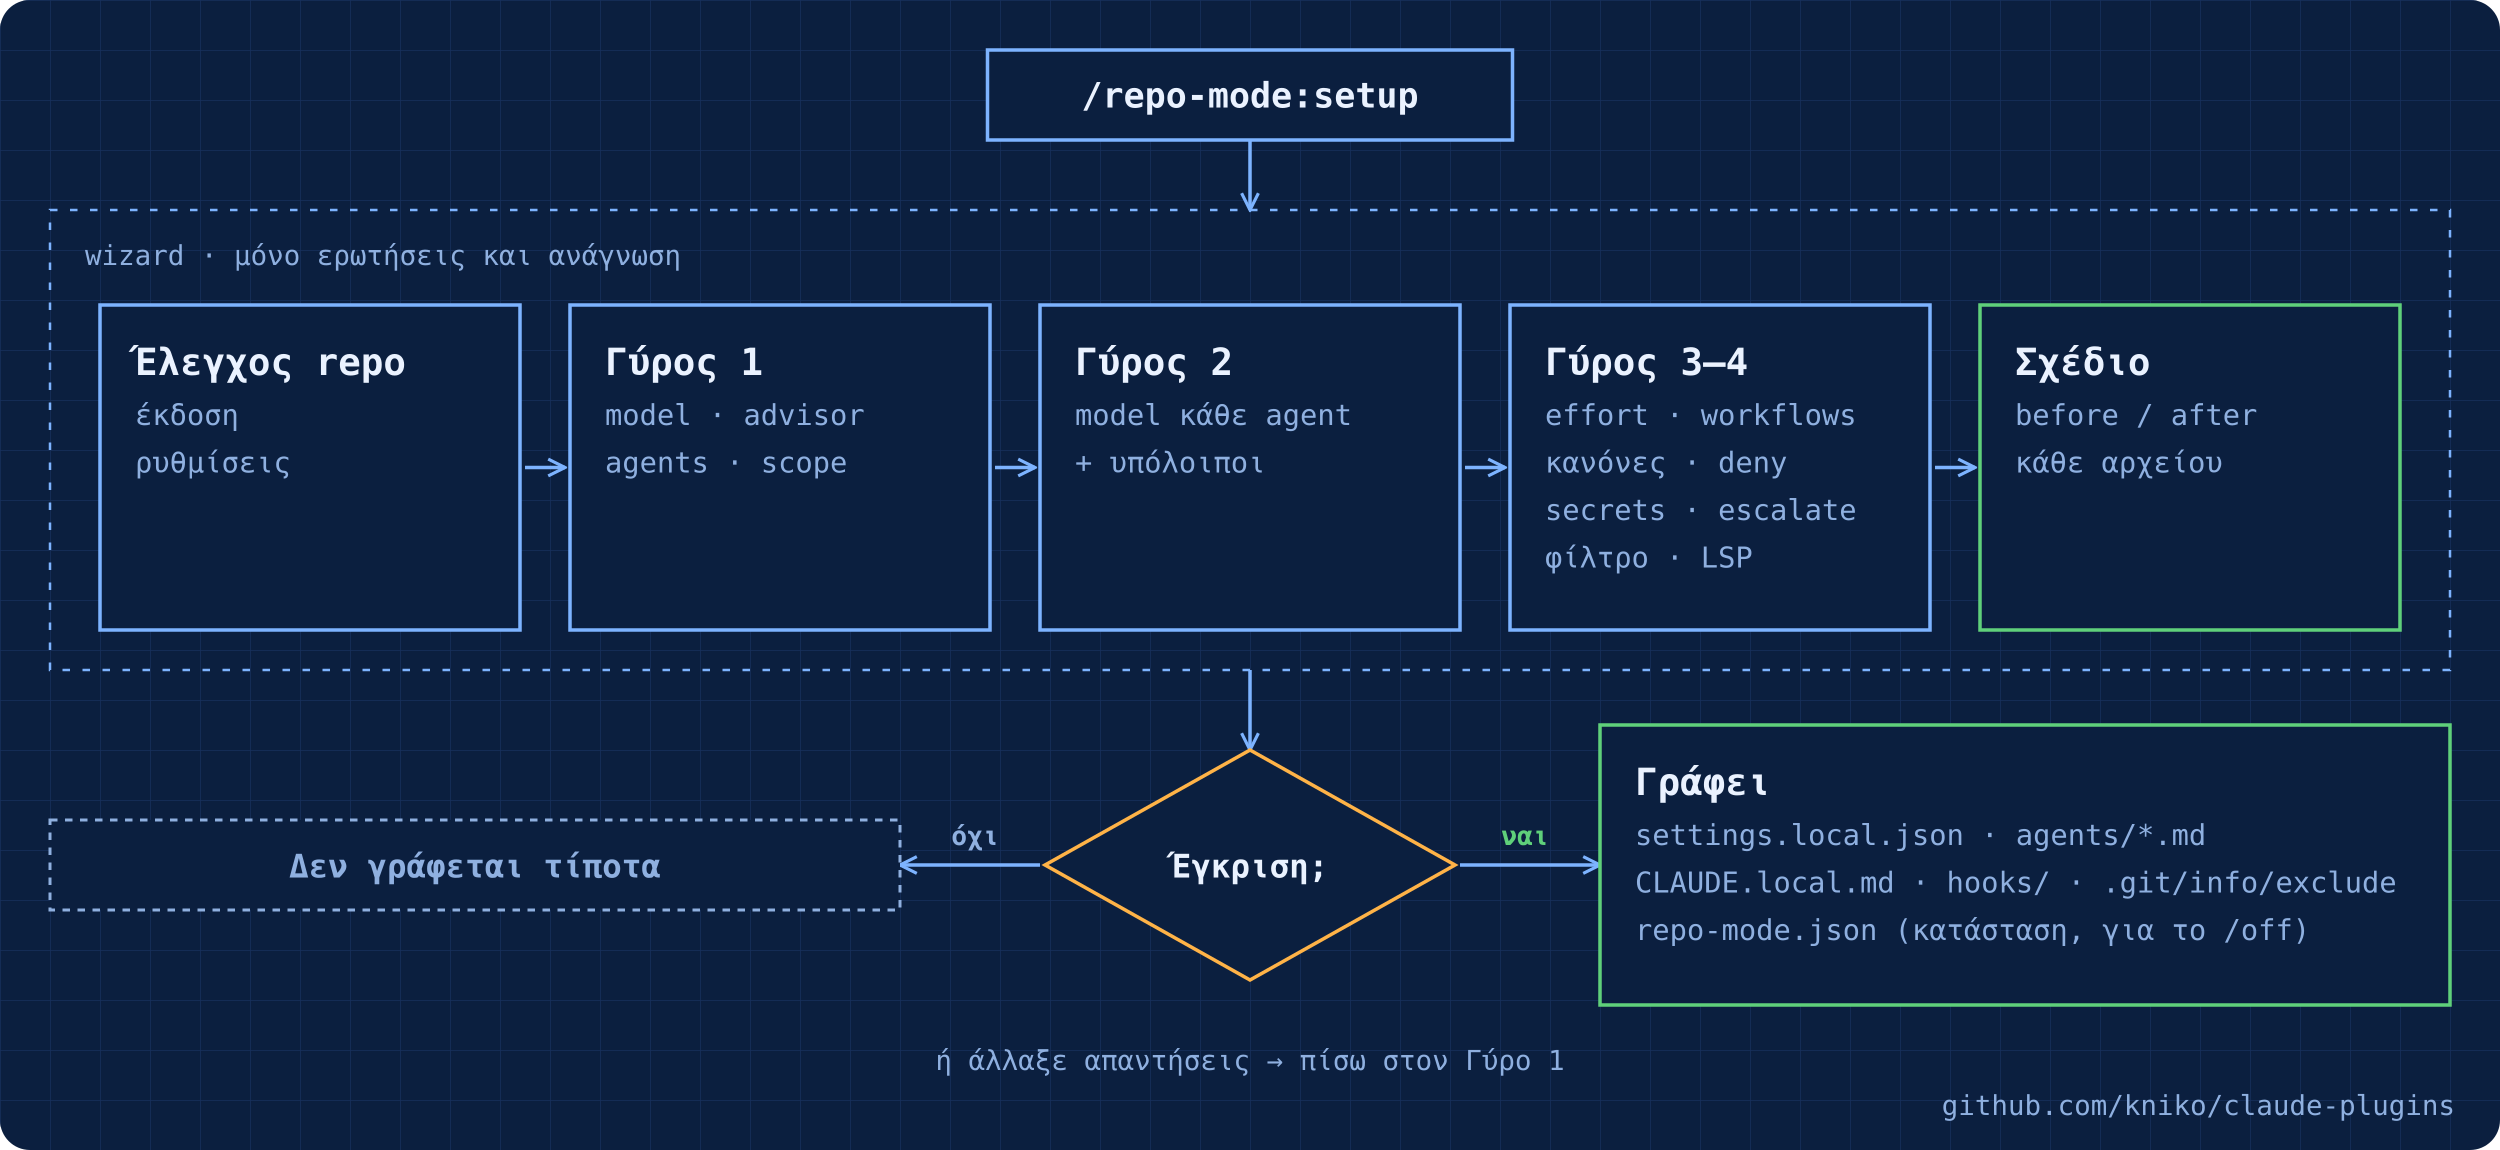
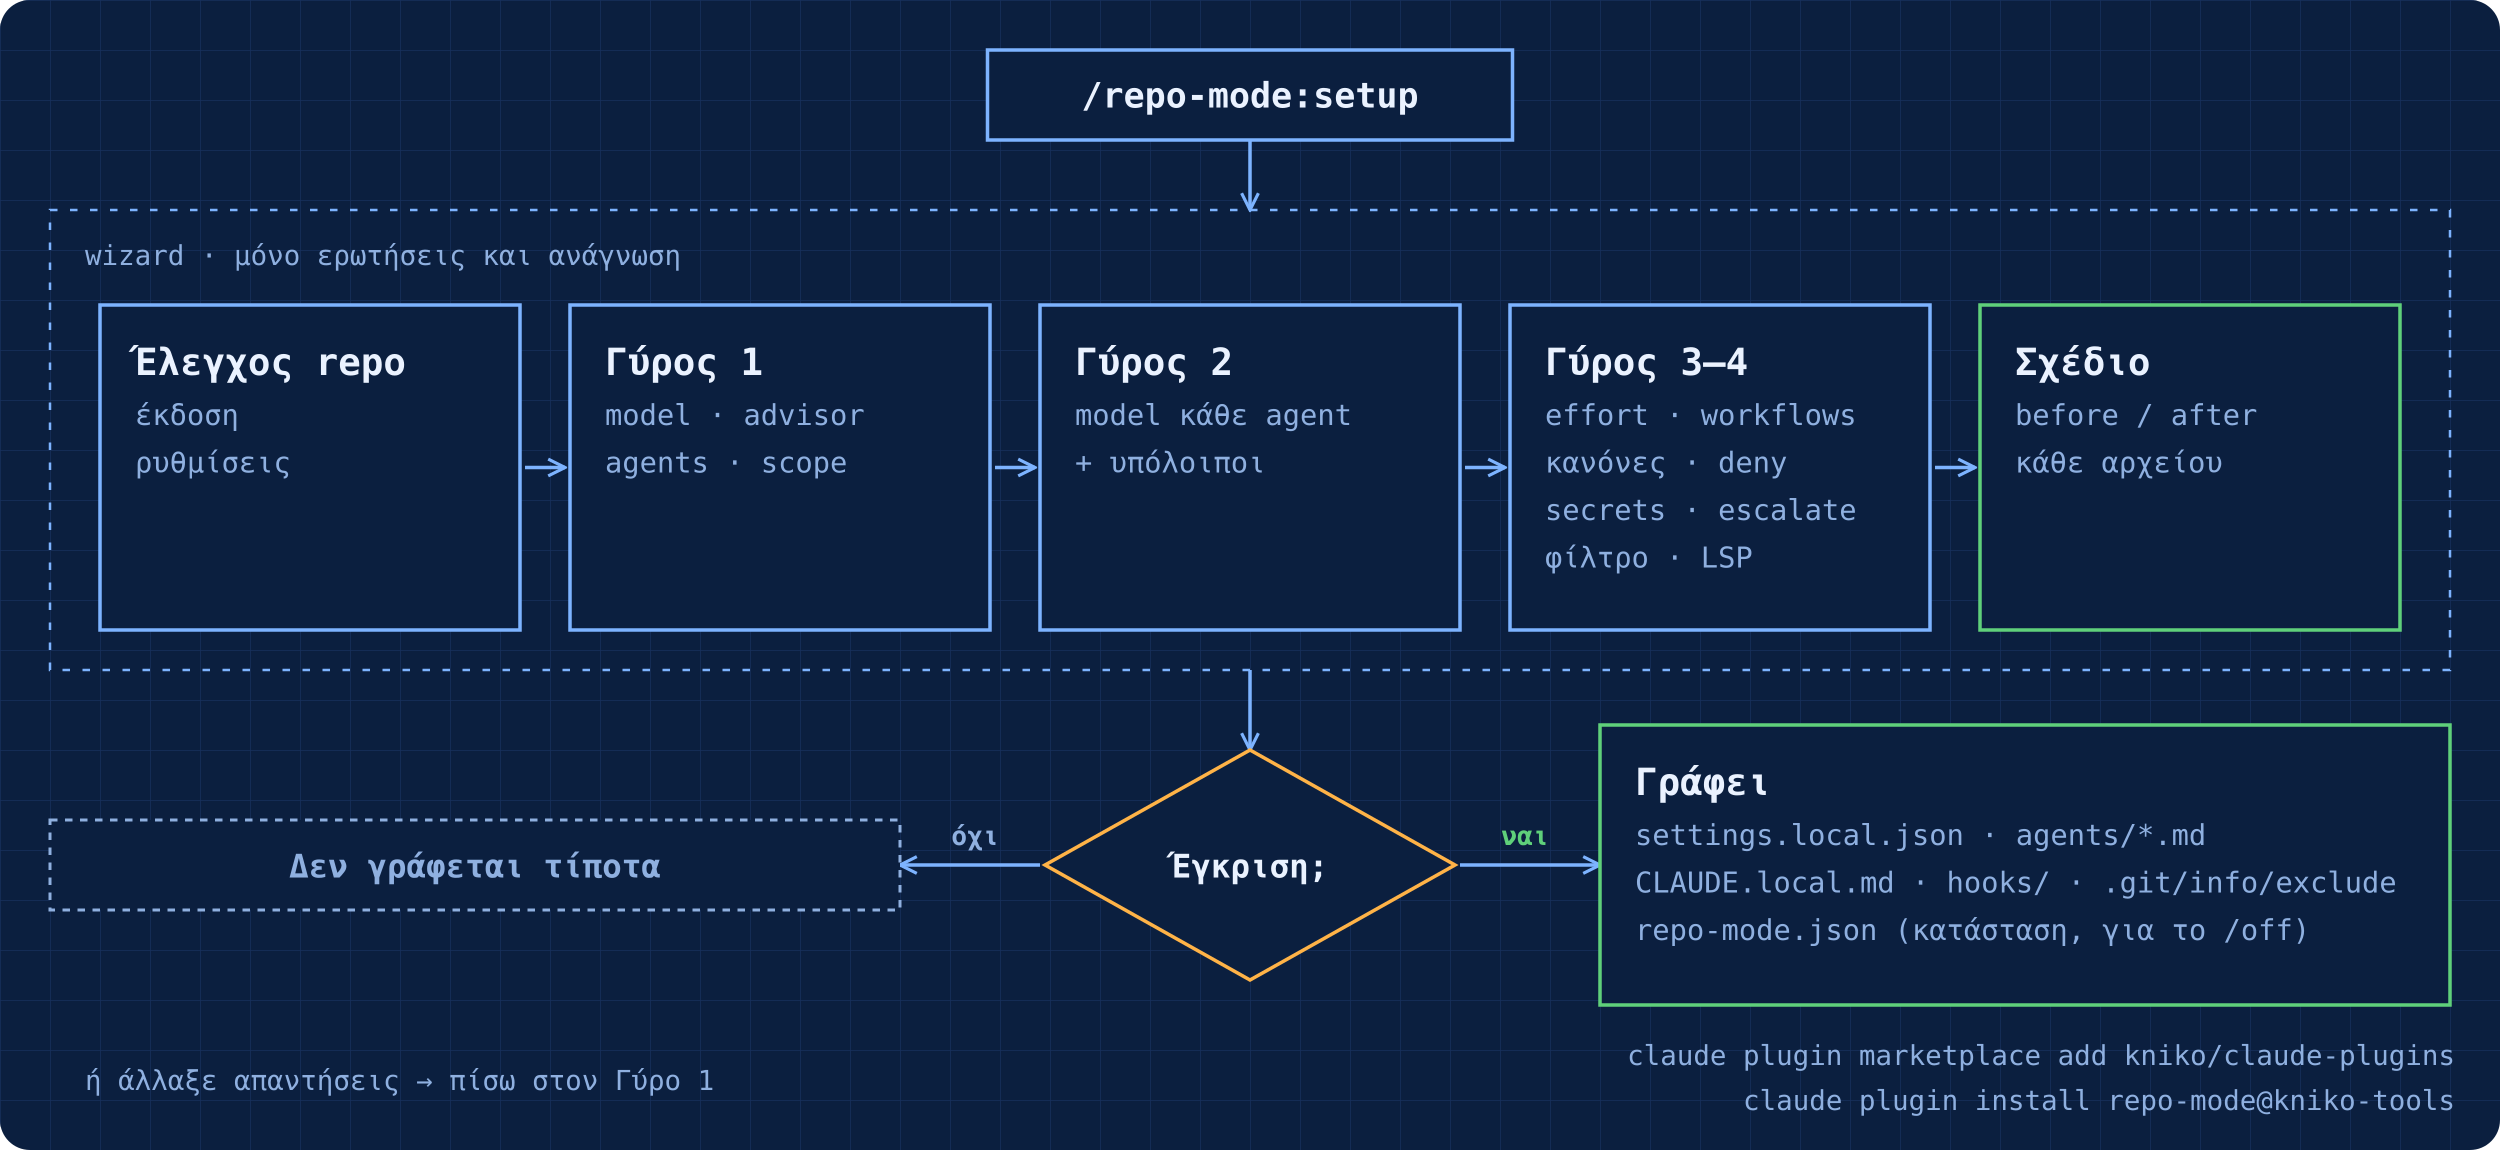
<svg xmlns="http://www.w3.org/2000/svg" viewBox="0 0 1000 460" width="1000" height="460" role="img" aria-labelledby="t d" font-family="ui-monospace, 'Cascadia Mono', Consolas, 'DejaVu Sans Mono', Menlo, monospace">
  <defs>
    <pattern id="g" width="20" height="20" patternUnits="userSpaceOnUse">
      <path d="M20 0H0V20" fill="none" stroke="#16305c" stroke-width="0.6" />
    </pattern>
    <marker id="a" viewBox="0 0 10 10" refX="9" refY="5" markerWidth="6" markerHeight="6" orient="auto-start-reverse">
      <path d="M1 1 L9 5 L1 9" fill="none" stroke="#7db3ff" stroke-width="1.5" />
    </marker>
    <marker id="m-Haiku" viewBox="0 0 10 10" refX="9" refY="5" markerWidth="6" markerHeight="6" orient="auto-start-reverse">
      <path d="M1 1 L9 5 L1 9" fill="none" stroke="#5fd07a" stroke-width="1.5" />
    </marker>
    <marker id="m-Sonnet" viewBox="0 0 10 10" refX="9" refY="5" markerWidth="6" markerHeight="6" orient="auto-start-reverse">
      <path d="M1 1 L9 5 L1 9" fill="none" stroke="#39c5cf" stroke-width="1.5" />
    </marker>
    <marker id="m-Opus" viewBox="0 0 10 10" refX="9" refY="5" markerWidth="6" markerHeight="6" orient="auto-start-reverse">
      <path d="M1 1 L9 5 L1 9" fill="none" stroke="#bc8cff" stroke-width="1.5" />
    </marker>
    <marker id="m-Fable" viewBox="0 0 10 10" refX="9" refY="5" markerWidth="6" markerHeight="6" orient="auto-start-reverse">
      <path d="M1 1 L9 5 L1 9" fill="none" stroke="#ff7eb6" stroke-width="1.5" />
    </marker>
  </defs>
  <rect width="1000" height="460" rx="12" fill="#0b1f3f" />
  <rect width="1000" height="460" rx="12" fill="url(#g)" />
  <rect x="395" y="20" width="210" height="36" fill="#0b1f3f" stroke="#7db3ff" stroke-width="1.4" />
  <text x="500" y="43" font-size="14" fill="#eaf2ff" font-weight="700" text-anchor="middle">/repo-mode:setup</text>
  <path d="M500 56 V84" fill="none" stroke="#7db3ff" stroke-width="1.4" marker-end="url(#a)" />
  <rect x="20" y="84" width="960" height="184" fill="none" stroke="#7db3ff" stroke-width="1" stroke-dasharray="3 5" />
  <text x="34" y="106" font-size="11" fill="#8fb0e0" font-weight="400" text-anchor="start">wizard · μόνο ερωτήσεις και ανάγνωση</text>
  <rect x="40" y="122" width="168" height="130" fill="#0b1f3f" stroke="#7db3ff" stroke-width="1.4" />
  <text x="54" y="150" font-size="15" fill="#eaf2ff" font-weight="700" text-anchor="start">Έλεγχος repo</text>
  <text x="54" y="170" font-size="11.5" fill="#8fb0e0" font-weight="400" text-anchor="start">έκδοση</text>
  <text x="54" y="189" font-size="11.5" fill="#8fb0e0" font-weight="400" text-anchor="start">ρυθμίσεις</text>
  <path d="M210 187 H226" fill="none" stroke="#7db3ff" stroke-width="1.4" marker-end="url(#a)" />
  <rect x="228" y="122" width="168" height="130" fill="#0b1f3f" stroke="#7db3ff" stroke-width="1.4" />
  <text x="242" y="150" font-size="15" fill="#eaf2ff" font-weight="700" text-anchor="start">Γύρος 1</text>
  <text x="242" y="170" font-size="11.5" fill="#8fb0e0" font-weight="400" text-anchor="start">model · advisor</text>
  <text x="242" y="189" font-size="11.5" fill="#8fb0e0" font-weight="400" text-anchor="start">agents · scope</text>
  <path d="M398 187 H414" fill="none" stroke="#7db3ff" stroke-width="1.4" marker-end="url(#a)" />
  <rect x="416" y="122" width="168" height="130" fill="#0b1f3f" stroke="#7db3ff" stroke-width="1.4" />
  <text x="430" y="150" font-size="15" fill="#eaf2ff" font-weight="700" text-anchor="start">Γύρος 2</text>
  <text x="430" y="170" font-size="11.5" fill="#8fb0e0" font-weight="400" text-anchor="start">model κάθε agent</text>
  <text x="430" y="189" font-size="11.5" fill="#8fb0e0" font-weight="400" text-anchor="start">+ υπόλοιποι</text>
  <path d="M586 187 H602" fill="none" stroke="#7db3ff" stroke-width="1.4" marker-end="url(#a)" />
  <rect x="604" y="122" width="168" height="130" fill="#0b1f3f" stroke="#7db3ff" stroke-width="1.4" />
  <text x="618" y="150" font-size="15" fill="#eaf2ff" font-weight="700" text-anchor="start">Γύρος 3–4</text>
  <text x="618" y="170" font-size="11.5" fill="#8fb0e0" font-weight="400" text-anchor="start">effort · workflows</text>
  <text x="618" y="189" font-size="11.5" fill="#8fb0e0" font-weight="400" text-anchor="start">κανόνες · deny</text>
  <text x="618" y="208" font-size="11.5" fill="#8fb0e0" font-weight="400" text-anchor="start">secrets · escalate</text>
  <text x="618" y="227" font-size="11.5" fill="#8fb0e0" font-weight="400" text-anchor="start">φίλτρο · LSP</text>
  <path d="M774 187 H790" fill="none" stroke="#7db3ff" stroke-width="1.4" marker-end="url(#a)" />
  <rect x="792" y="122" width="168" height="130" fill="#0b1f3f" stroke="#5fd07a" stroke-width="1.4" />
  <text x="806" y="150" font-size="15" fill="#eaf2ff" font-weight="700" text-anchor="start">Σχέδιο</text>
  <text x="806" y="170" font-size="11.5" fill="#8fb0e0" font-weight="400" text-anchor="start">before / after</text>
  <text x="806" y="189" font-size="11.5" fill="#8fb0e0" font-weight="400" text-anchor="start">κάθε αρχείου</text>
  <path d="M500 268 V300" fill="none" stroke="#7db3ff" stroke-width="1.4" marker-end="url(#a)" />
  <path d="M500 300 L582 346 L500 392 L418 346 z" fill="#0b1f3f" stroke="#ffb347" stroke-width="1.4" />
  <text x="500" y="351" font-size="13" fill="#eaf2ff" font-weight="700" text-anchor="middle">Έγκριση;</text>
  <path d="M584 346 H640" fill="none" stroke="#7db3ff" stroke-width="1.4" marker-end="url(#a)" />
  <text x="610" y="338" font-size="10.5" fill="#5fd07a" font-weight="700" text-anchor="middle">ναι</text>
  <rect x="640" y="290" width="340" height="112" fill="#0b1f3f" stroke="#5fd07a" stroke-width="1.4" />
  <text x="654" y="318" font-size="15" fill="#eaf2ff" font-weight="700" text-anchor="start">Γράφει</text>
  <text x="654" y="338" font-size="11.5" fill="#8fb0e0" font-weight="400" text-anchor="start">settings.local.json · agents/*.md</text>
  <text x="654" y="357" font-size="11.5" fill="#8fb0e0" font-weight="400" text-anchor="start">CLAUDE.local.md · hooks/ · .git/info/exclude</text>
  <text x="654" y="376" font-size="11.5" fill="#8fb0e0" font-weight="400" text-anchor="start">repo-mode.json (κατάσταση, για το /off)</text>
  <path d="M416 346 H360" fill="none" stroke="#7db3ff" stroke-width="1.4" marker-end="url(#a)" />
  <text x="390" y="338" font-size="10.5" fill="#8fb0e0" font-weight="700" text-anchor="middle">όχι</text>
  <rect x="20" y="328" width="340" height="36" fill="#0b1f3f" stroke="#8fb0e0" stroke-width="1.2" stroke-dasharray="3 3" />
  <text x="190" y="351" font-size="13" fill="#8fb0e0" font-weight="700" text-anchor="middle">Δεν γράφεται τίποτα</text>
-   <text x="500" y="428" font-size="11" fill="#8fb0e0" font-weight="400" text-anchor="middle">ή άλλαξε απαντήσεις → πίσω στον Γύρο 1</text>
-   <text x="982" y="446" font-size="11" fill="#8fb0e0" font-weight="400" text-anchor="end">github.com/kniko/claude-plugins</text>
+   <text x="34" y="436" font-size="11" fill="#8fb0e0" font-weight="400" text-anchor="start">ή άλλαξε απαντήσεις → πίσω στον Γύρο 1</text>
+   <text x="982" y="426" font-size="11" fill="#8fb0e0" font-weight="400" text-anchor="end">claude plugin marketplace add kniko/claude-plugins</text>
+   <text x="982" y="444" font-size="11" fill="#8fb0e0" font-weight="400" text-anchor="end">claude plugin install repo-mode@kniko-tools</text>
</svg>
